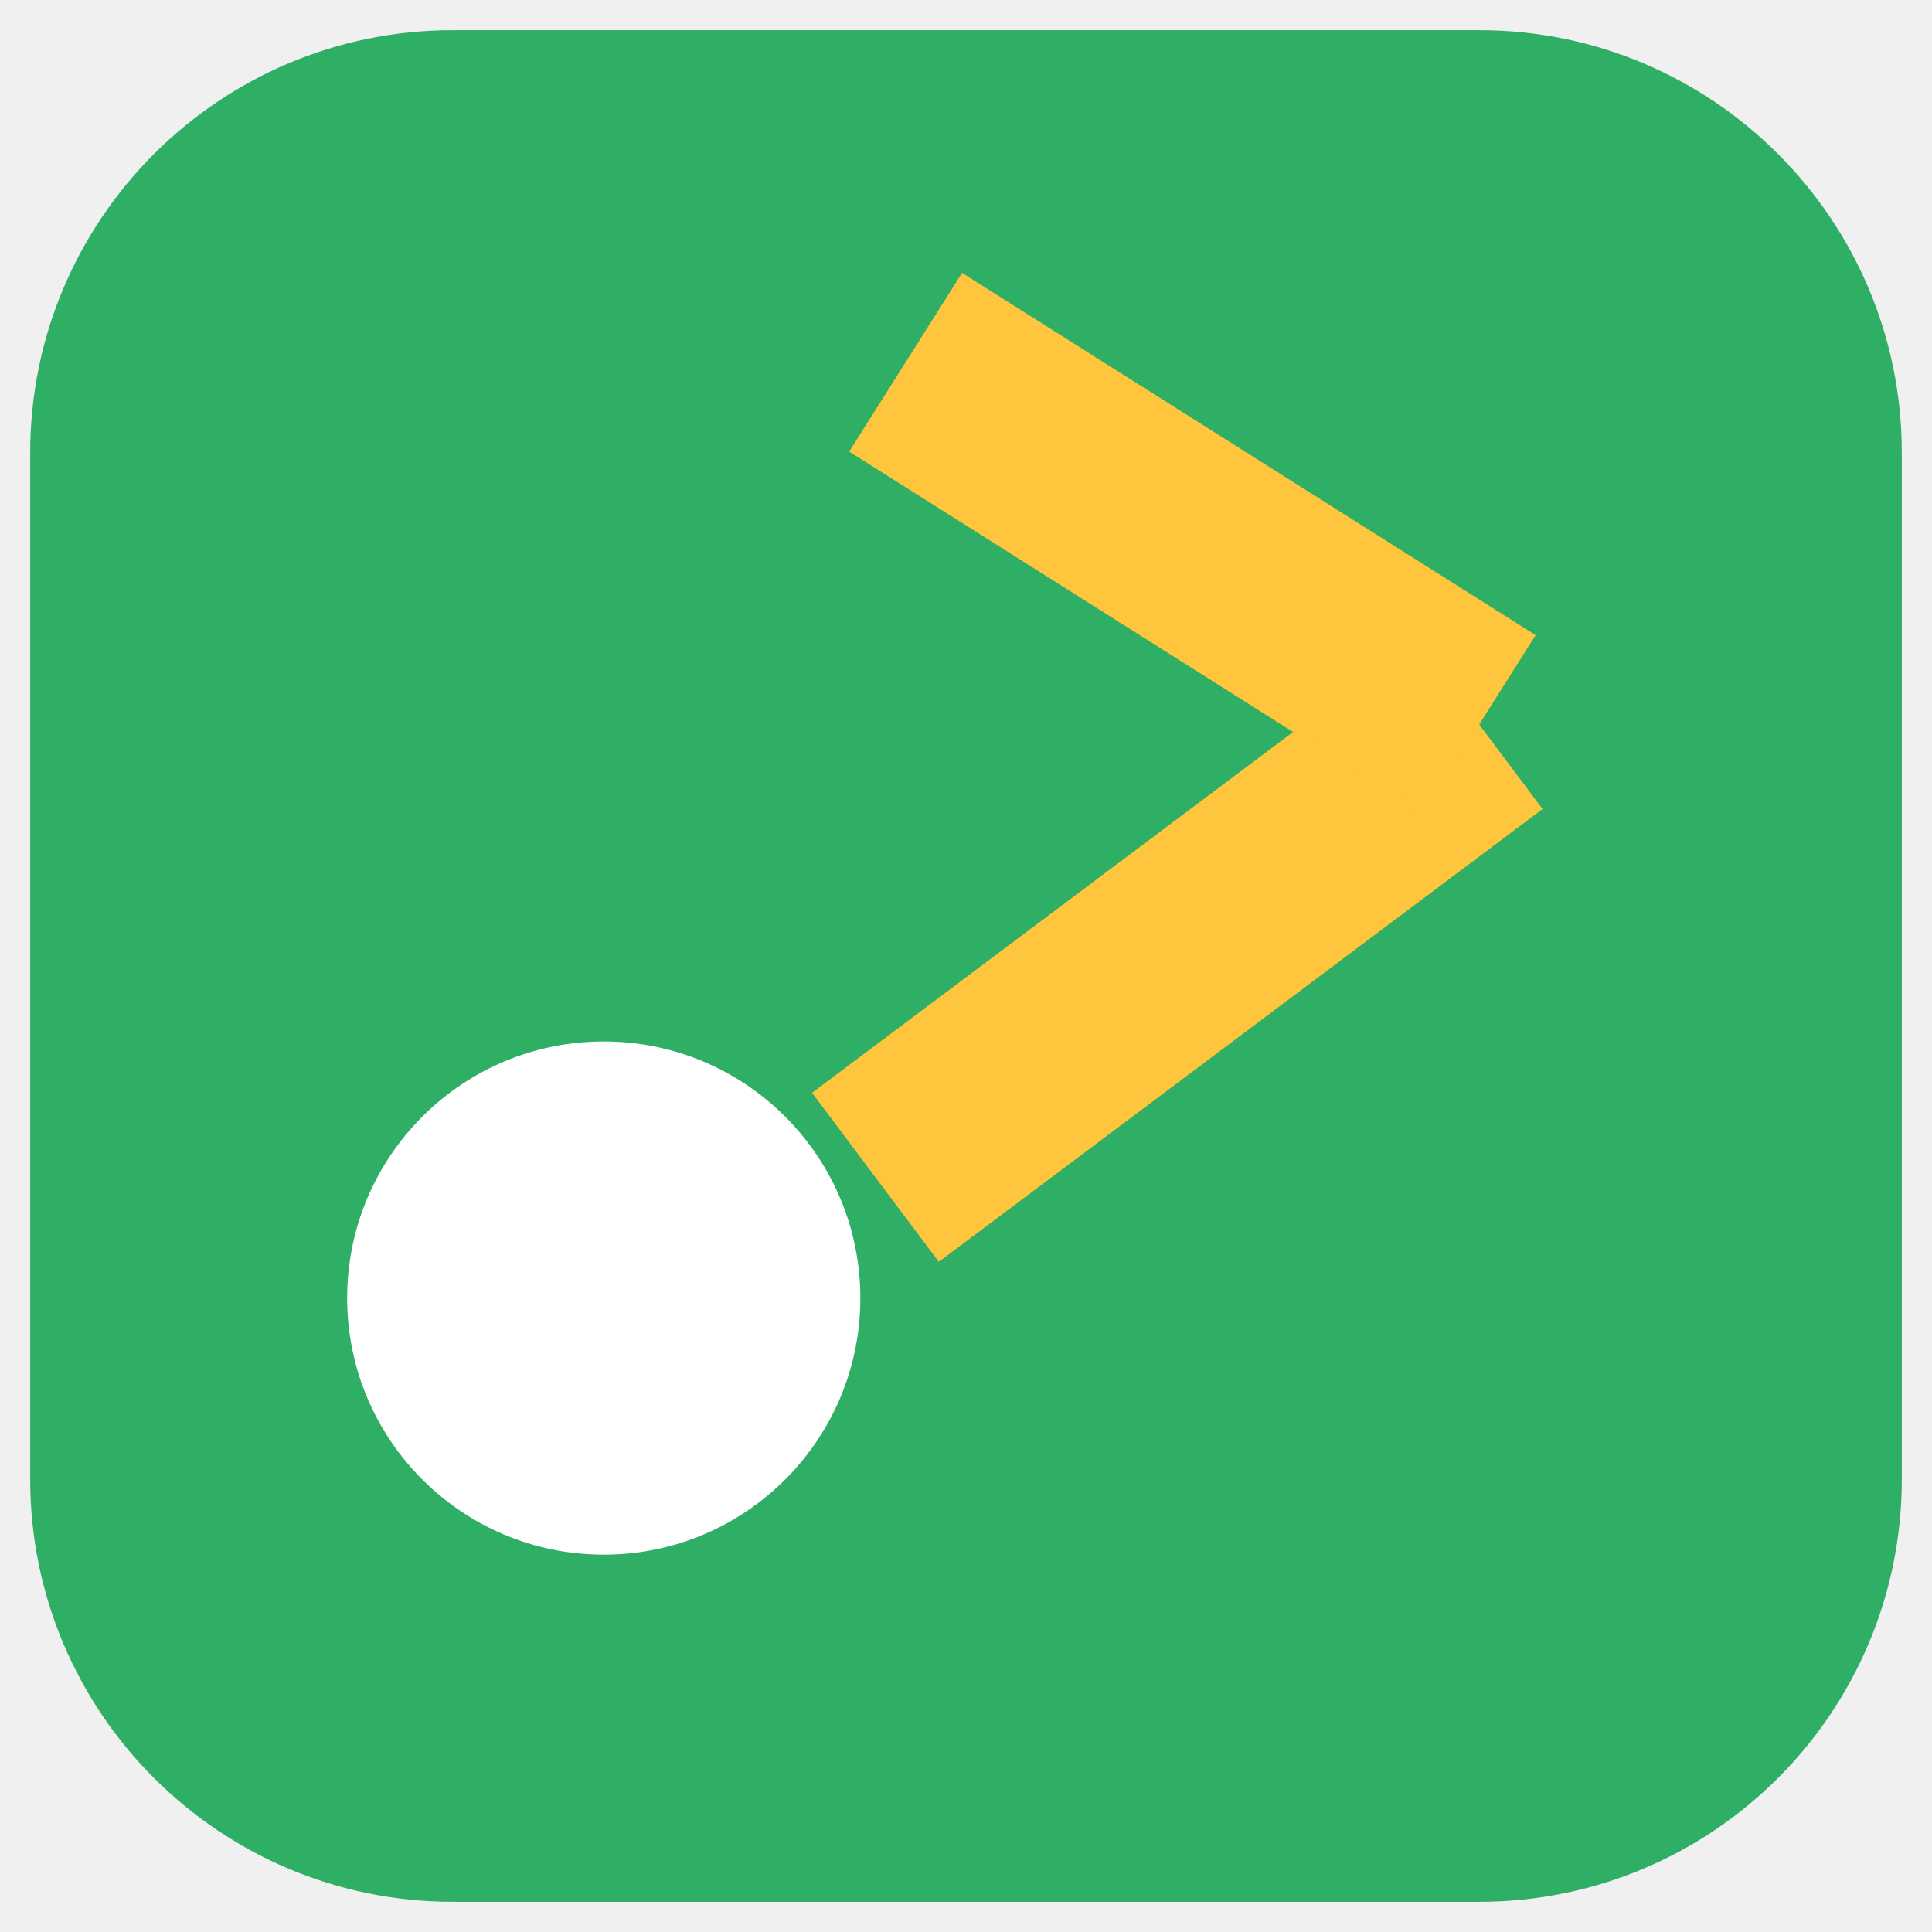
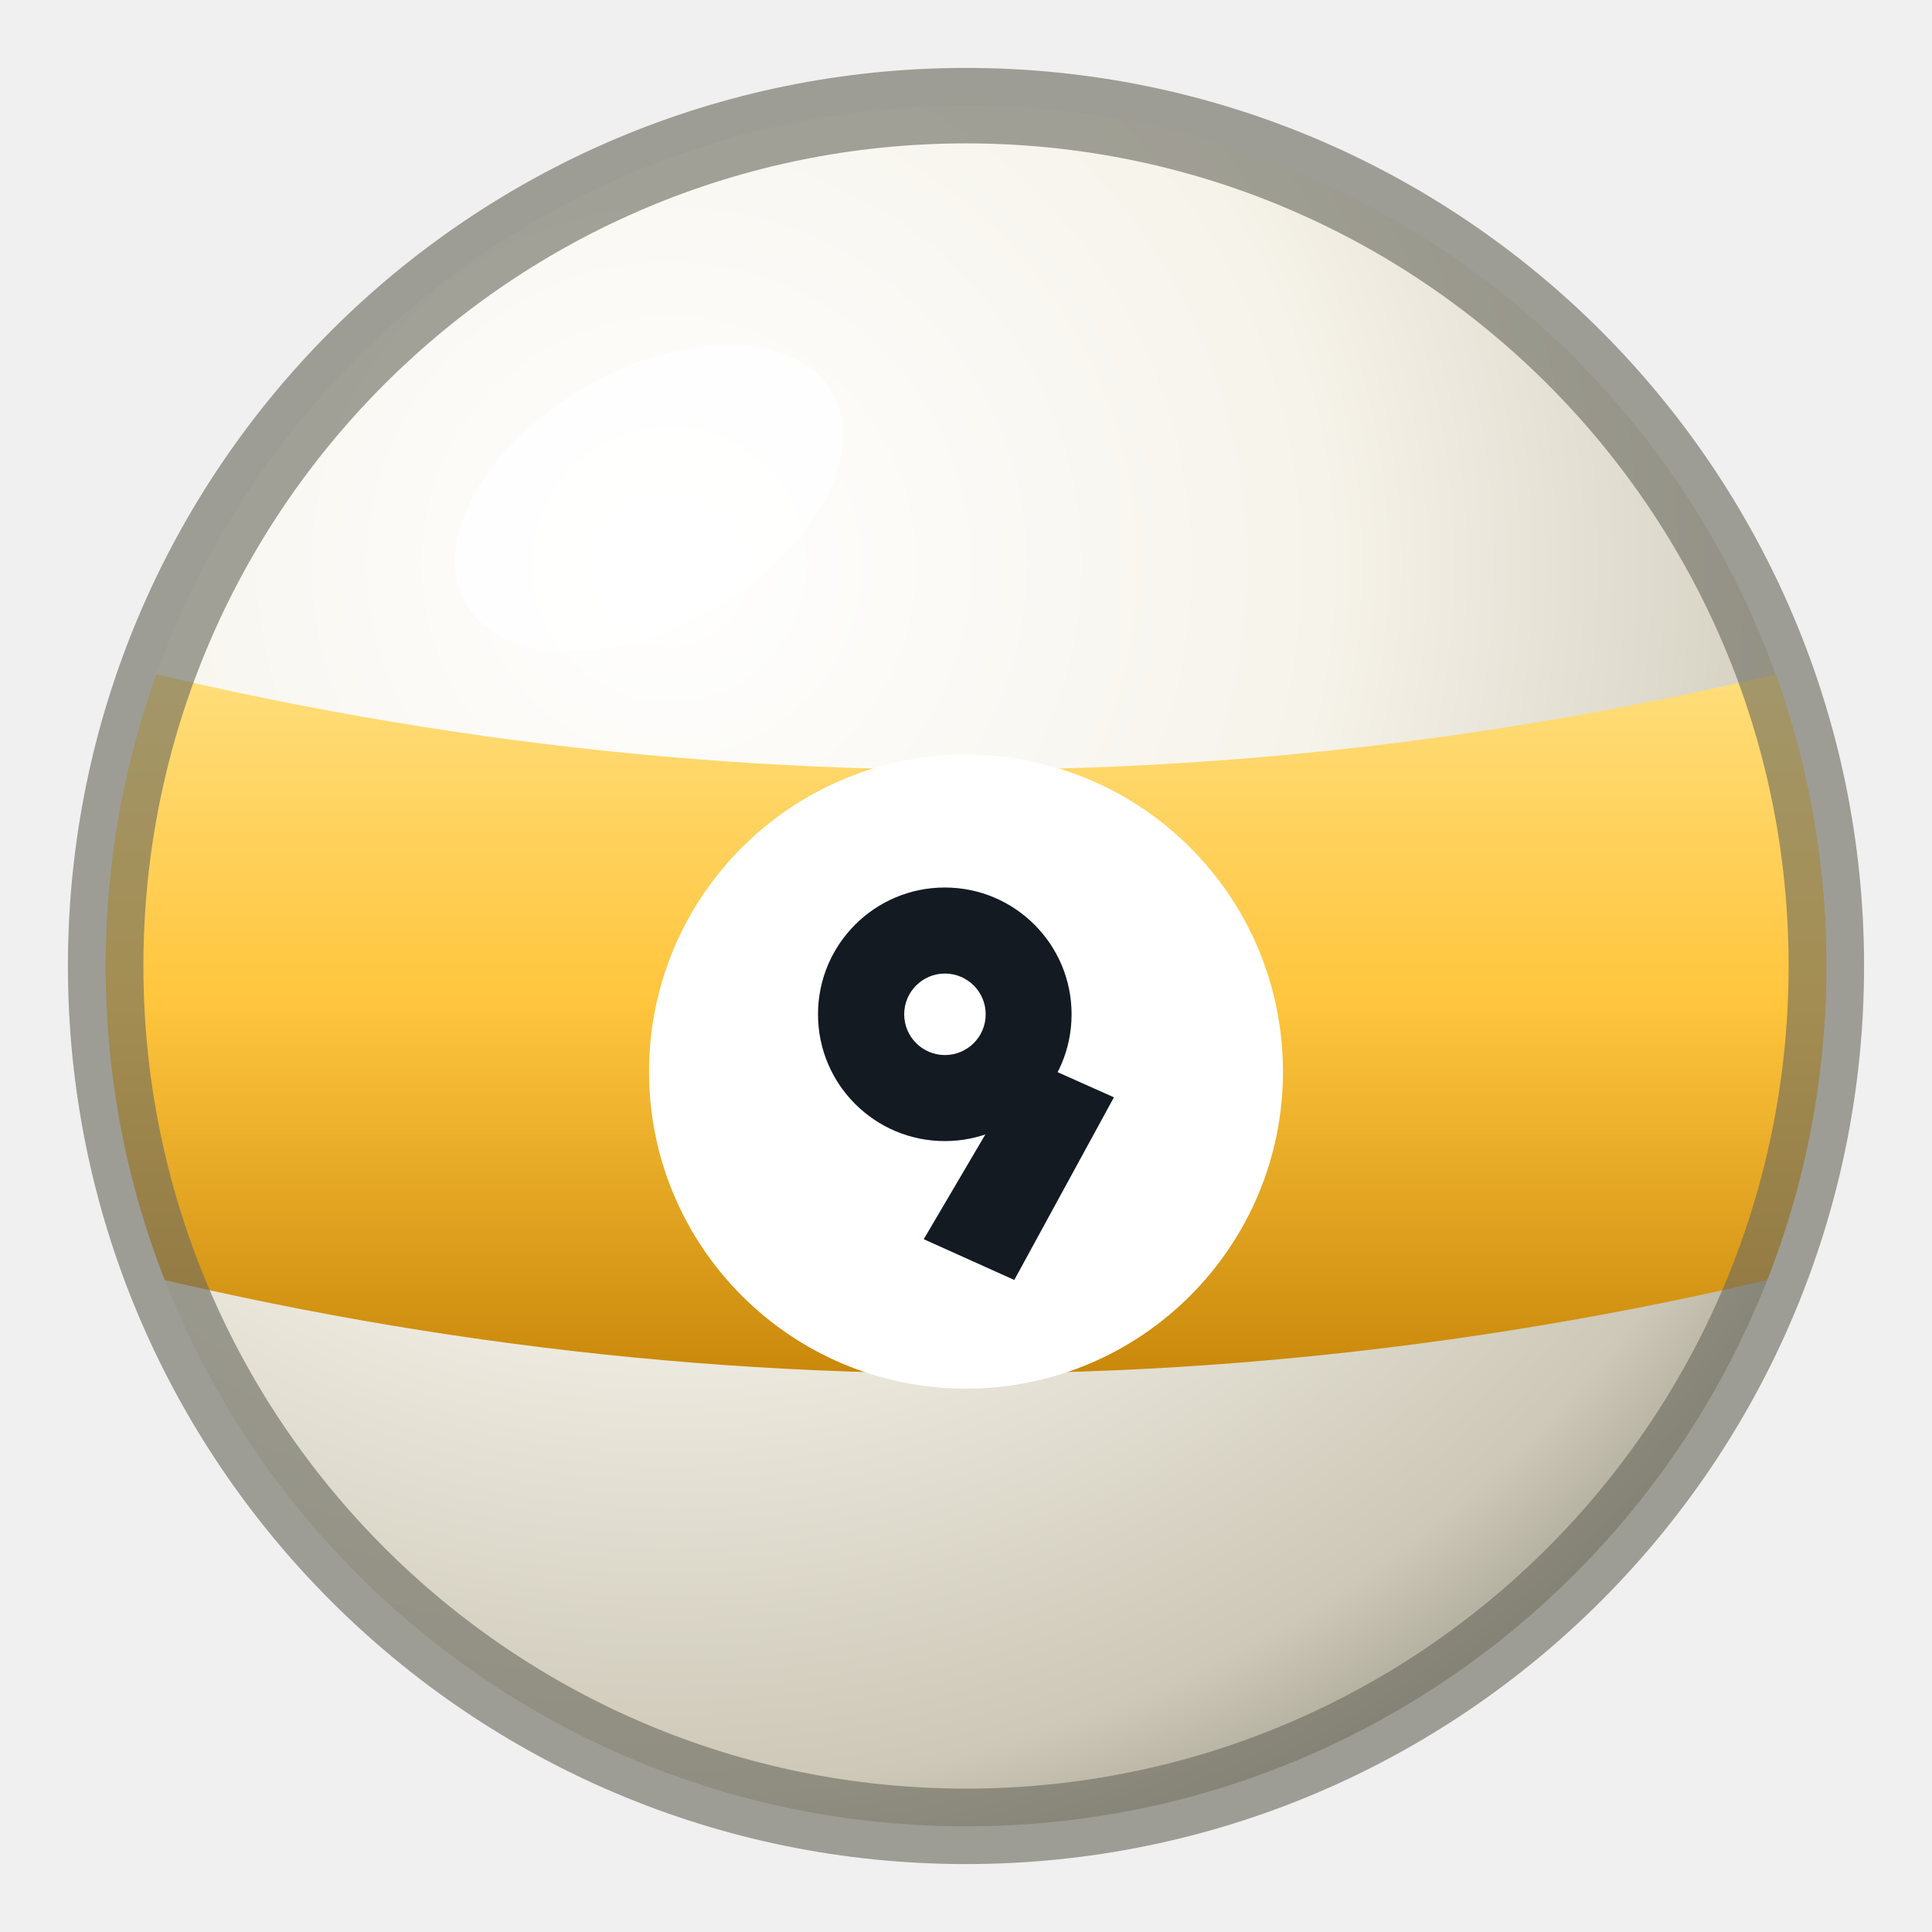
- <svg xmlns="http://www.w3.org/2000/svg" viewBox="0 0 128 128" width="128" height="128" role="img" aria-label="carom">
-   <rect x="2" y="2" width="124" height="124" rx="28" fill="#2FAE66" />
-   <path d="M53.8 72.4 L93.8 42.4 L102.2 53.6 L62.2 83.6 Z" fill="#FFC53D" />
-   <path d="M94.26 53.92 L56.26 29.92 L63.74 18.08 L101.74 42.08 Z" fill="#FFC53D" />
-   <circle cx="40" cy="86" r="17" fill="#FFFFFF" />
+ <svg xmlns="http://www.w3.org/2000/svg" viewBox="0 0 128 128" width="128" height="128" role="img" aria-label="Carom">
+   <defs>
+     <radialGradient id="sphere" cx="0.33" cy="0.27" r="0.9">
+       <stop offset="0" stop-color="#FFFFFF" />
+       <stop offset="0.42" stop-color="#F6F3EA" />
+       <stop offset="0.78" stop-color="#CDC8B7" />
+       <stop offset="1" stop-color="#7C7A6E" />
+     </radialGradient>
+     <linearGradient id="band" x1="0" y1="0" x2="0" y2="1">
+       <stop offset="0" stop-color="#FFE182" />
+       <stop offset="0.5" stop-color="#FFC53D" />
+       <stop offset="1" stop-color="#C9880A" />
+     </linearGradient>
+     <clipPath id="ball">
+       <circle cx="64" cy="64" r="57" />
+     </clipPath>
+   </defs>
+   <circle cx="64" cy="64" r="57" fill="url(#sphere)" />
+   <path d="M 0 42 Q 64 60 128 42 L 128 82 Q 64 100 0 82 Z" fill="url(#band)" clip-path="url(#ball)" />
+   <circle cx="64" cy="64" r="57" fill="none" stroke="#6B6A5F" stroke-width="5" opacity="0.62" />
+   <circle cx="64" cy="71" r="21" fill="#FFFFFF" />
+   <path d="M62.6 58.8 a8.4 8.4 0 1 1 -0.01 0 Z M62.6 64.5 a2.7 2.7 0 1 0 0.01 0 Z" fill="#131A22" fill-rule="evenodd" />
+   <path d="M68.2 70.2 L73.8 72.7 L67.2 84.8 L61.2 82.1 Z" fill="#131A22" />
+   <ellipse cx="43" cy="33" rx="14" ry="8.5" fill="#FFFFFF" opacity="0.8" transform="rotate(-30 43 33)" />
</svg>
